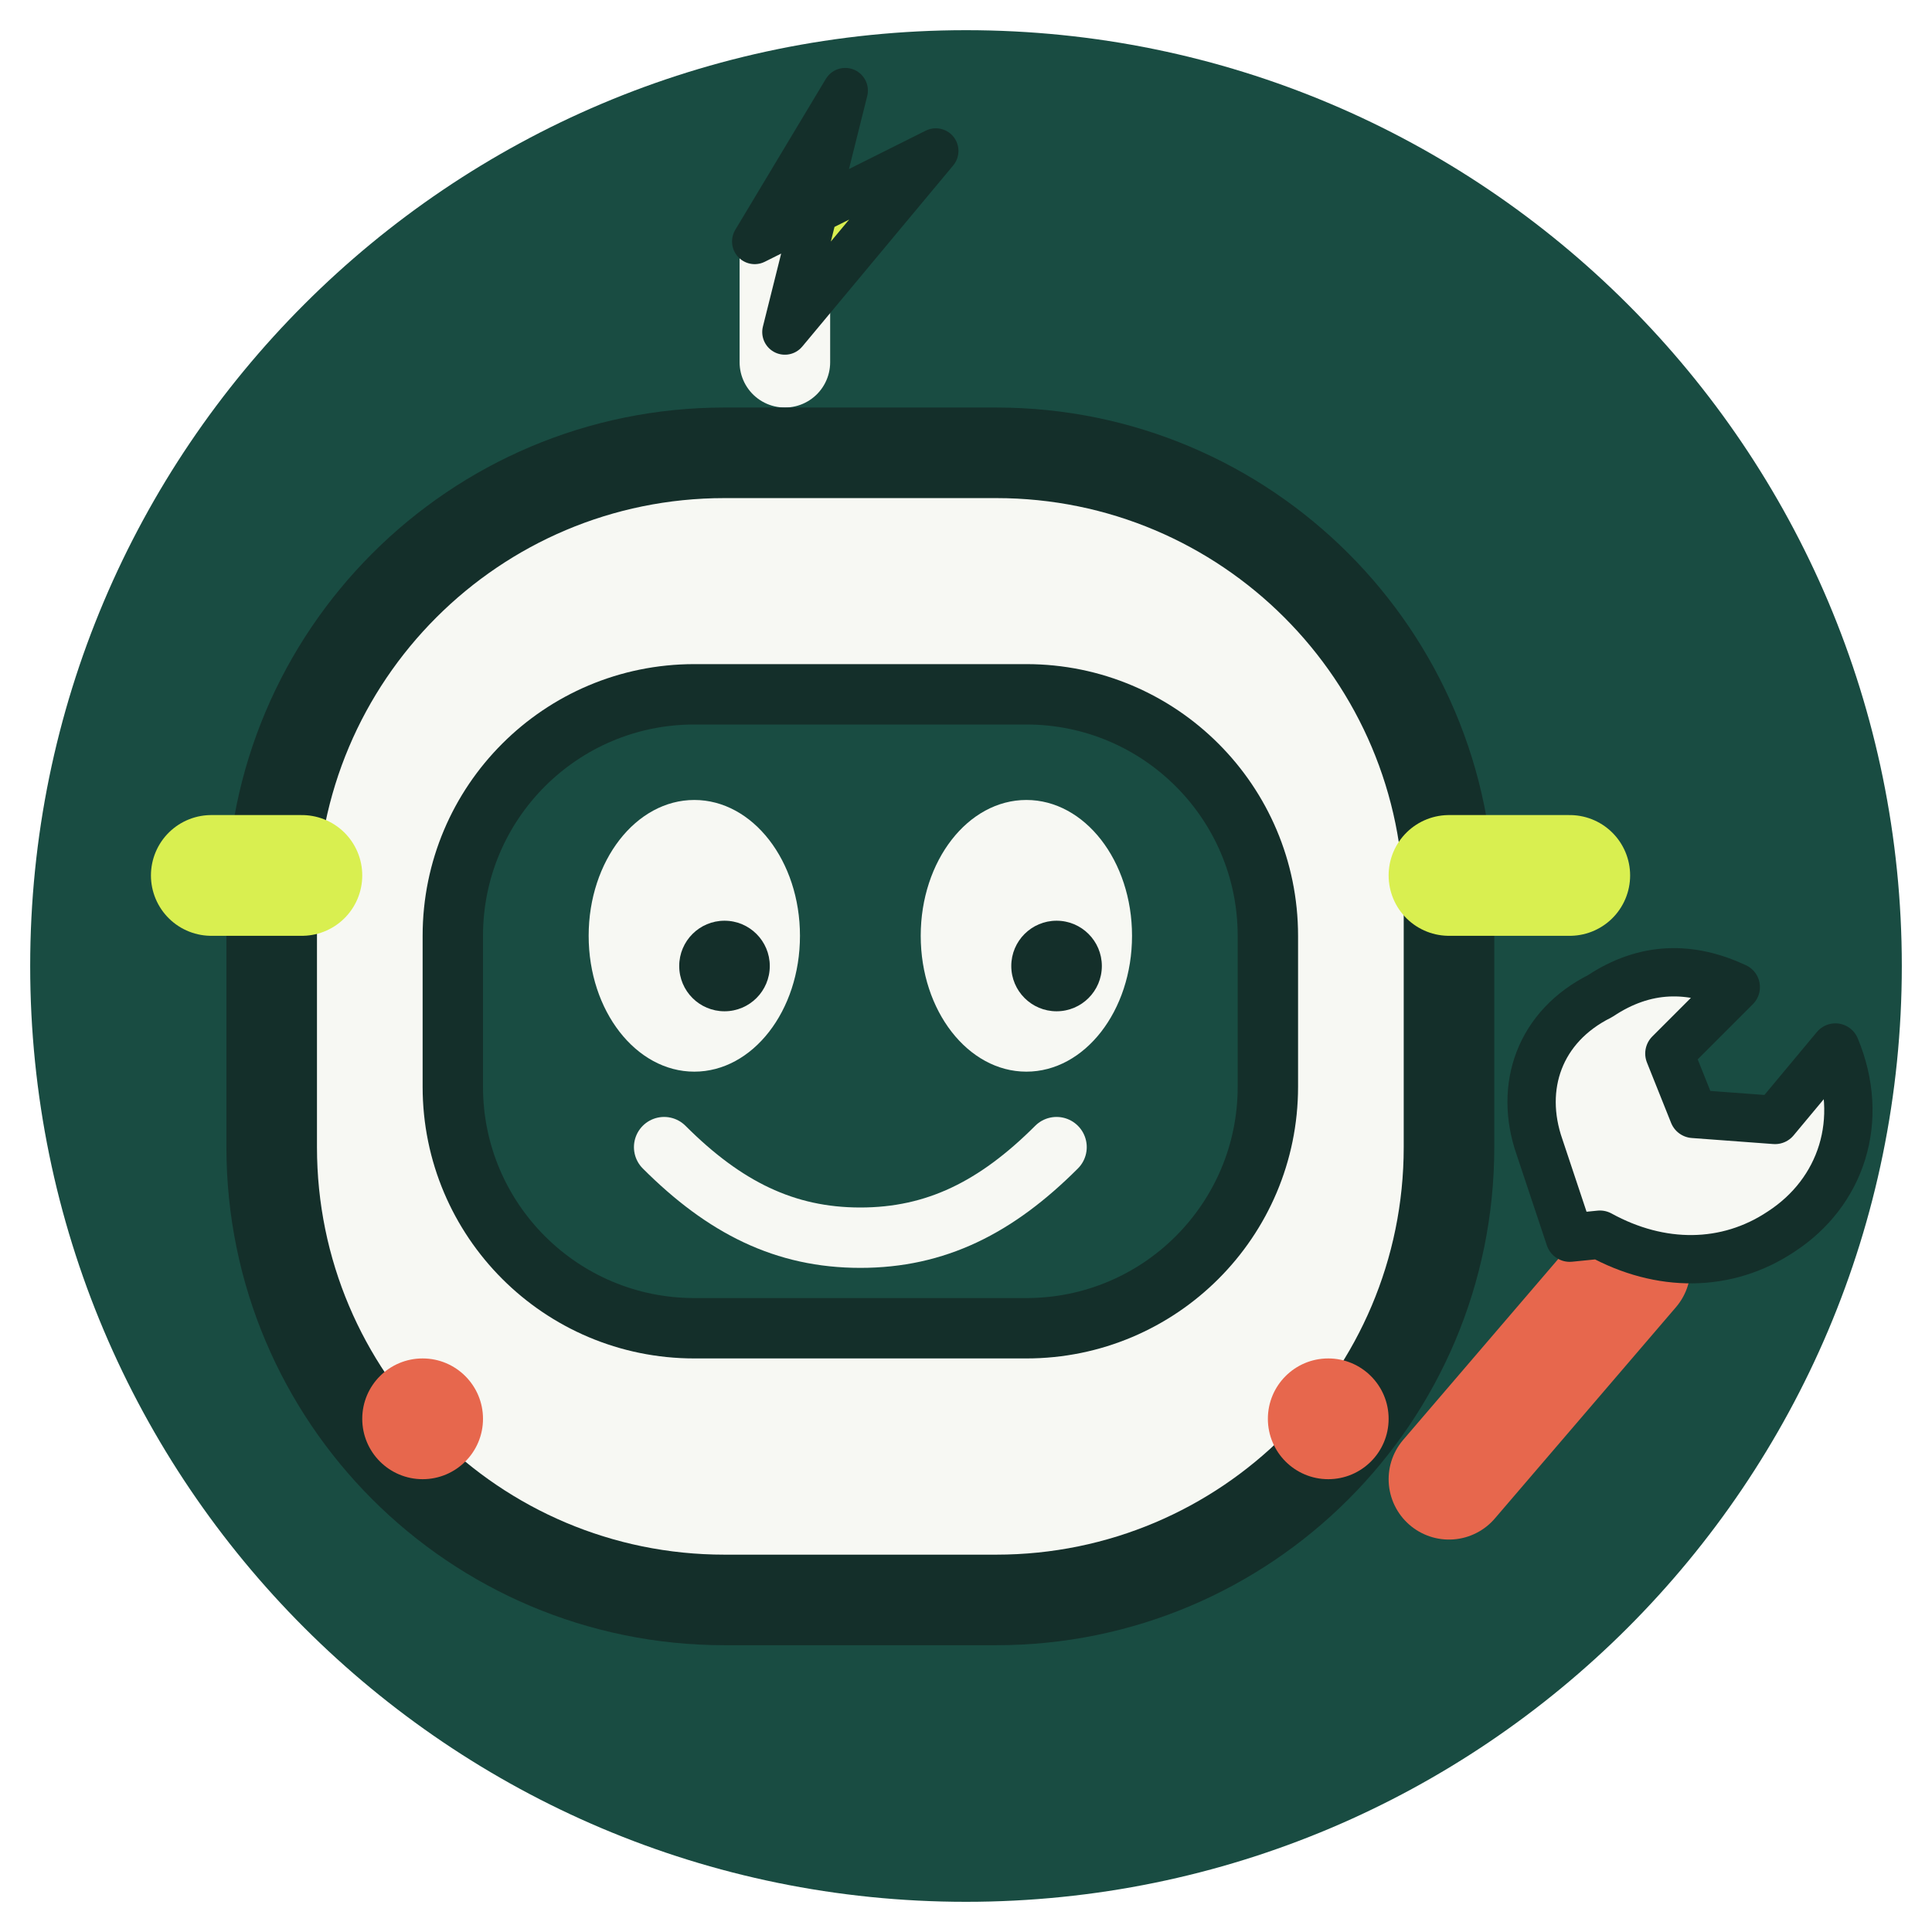
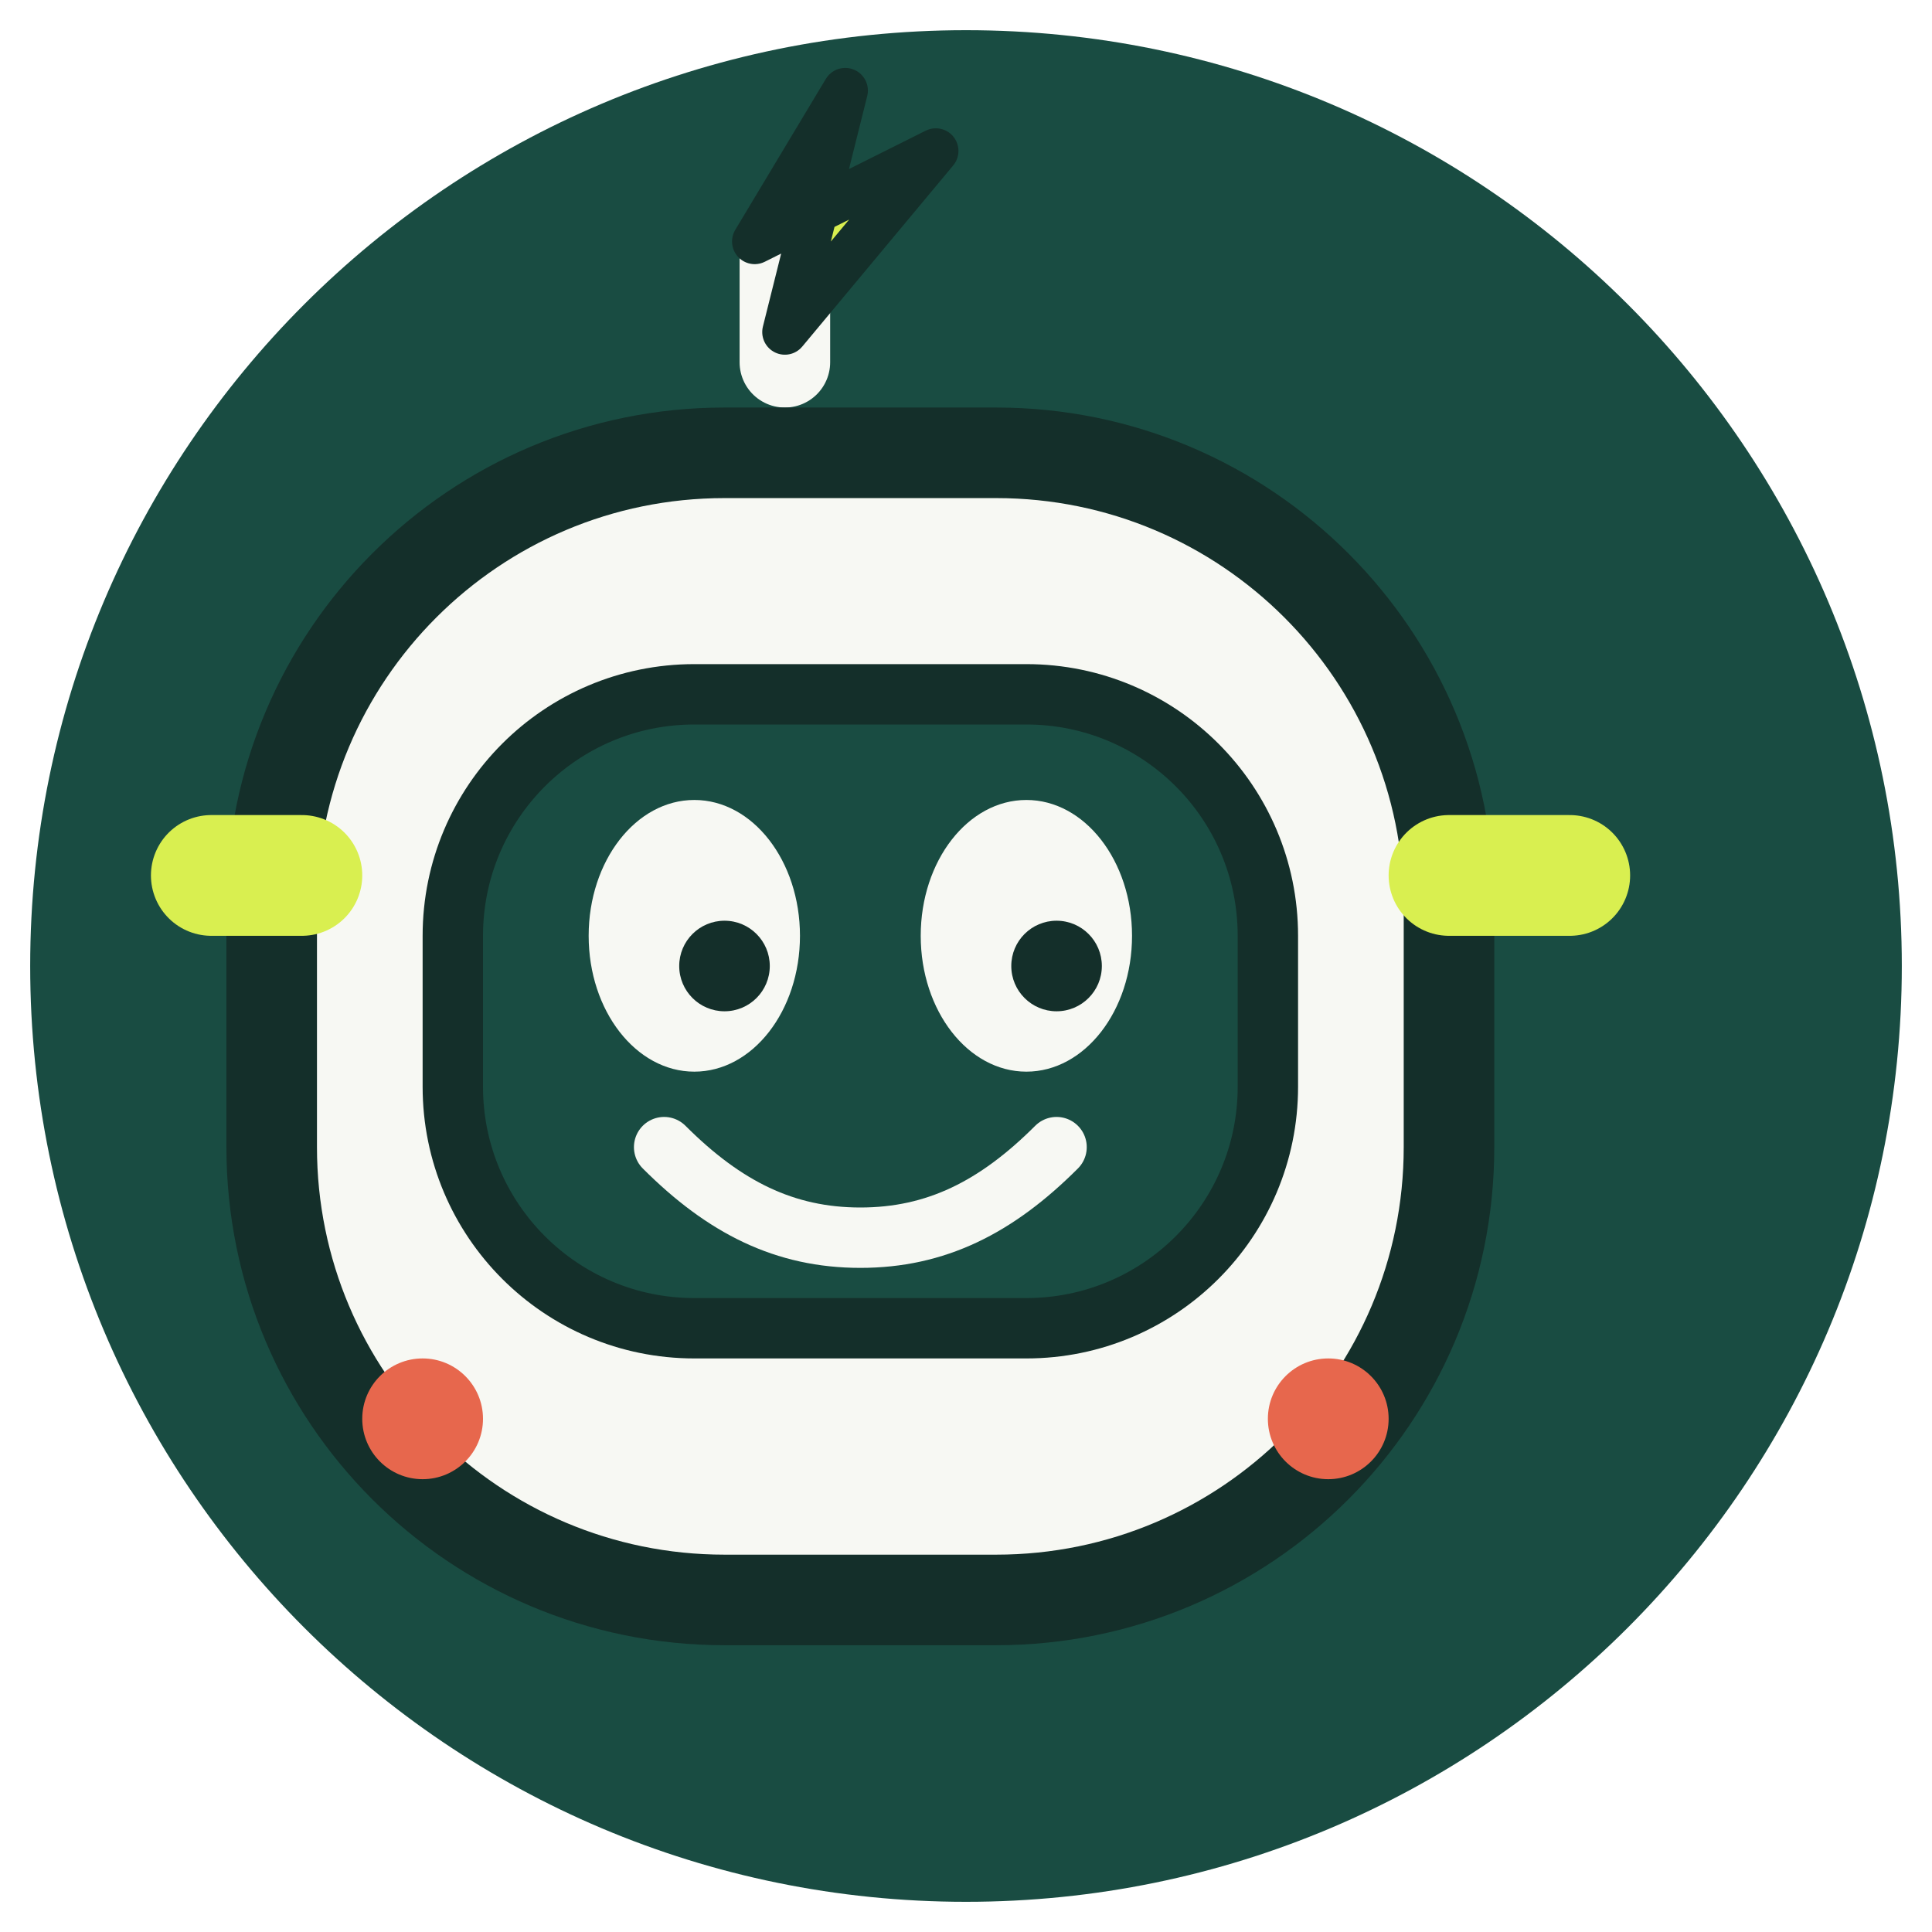
<svg xmlns="http://www.w3.org/2000/svg" viewBox="0 0 64 64" fill="none" role="img" aria-labelledby="title desc">
  <circle cx="32" cy="32" r="31" fill="#194C42" />
  <g stroke="#142F2A" stroke-linecap="round" stroke-linejoin="round">
    <path d="M26 12V8" stroke="#F7F8F3" stroke-width="3" />
    <path d="m25 8 3-5-1 4 4-2-5 6 1-4-2 1Z" fill="#D9EF50" stroke-width="1.5" />
    <rect x="9" y="15" width="39" height="38" rx="15" fill="#F7F8F3" stroke-width="3" />
    <path d="M7 29h3m38 0h4" stroke="#D9EF50" stroke-width="4" />
    <rect x="15" y="23" width="27" height="21" rx="8" fill="#194C42" stroke-width="2" />
    <ellipse cx="23" cy="31" rx="3.5" ry="4.5" fill="#F7F8F3" stroke="none" />
    <ellipse cx="34" cy="31" rx="3.5" ry="4.5" fill="#F7F8F3" stroke="none" />
    <circle cx="24" cy="32" r="1.5" fill="#142F2A" stroke="none" />
    <circle cx="35" cy="32" r="1.5" fill="#142F2A" stroke="none" />
    <path d="M22 38c2 2 4 3 6.5 3s4.5-1 6.5-3" stroke="#F7F8F3" stroke-width="2" />
    <circle cx="14" cy="47" r="2" fill="#E7674D" stroke="none" />
    <circle cx="44" cy="47" r="2" fill="#E7674D" stroke="none" />
-     <path d="m48 49 6-7" stroke="#E7674D" stroke-width="4" />
-     <path d="m52 41-1-3c-.7-2 0-4 2-5 1.5-1 3-1 4.5-.3l-2.2 2.2.8 2 2.7.2 2-2.4c1 2.4.2 4.8-1.8 6.1-1.8 1.2-4 1.2-6 .1Z" fill="#F7F8F3" stroke-width="1.6" />
  </g>
</svg>
